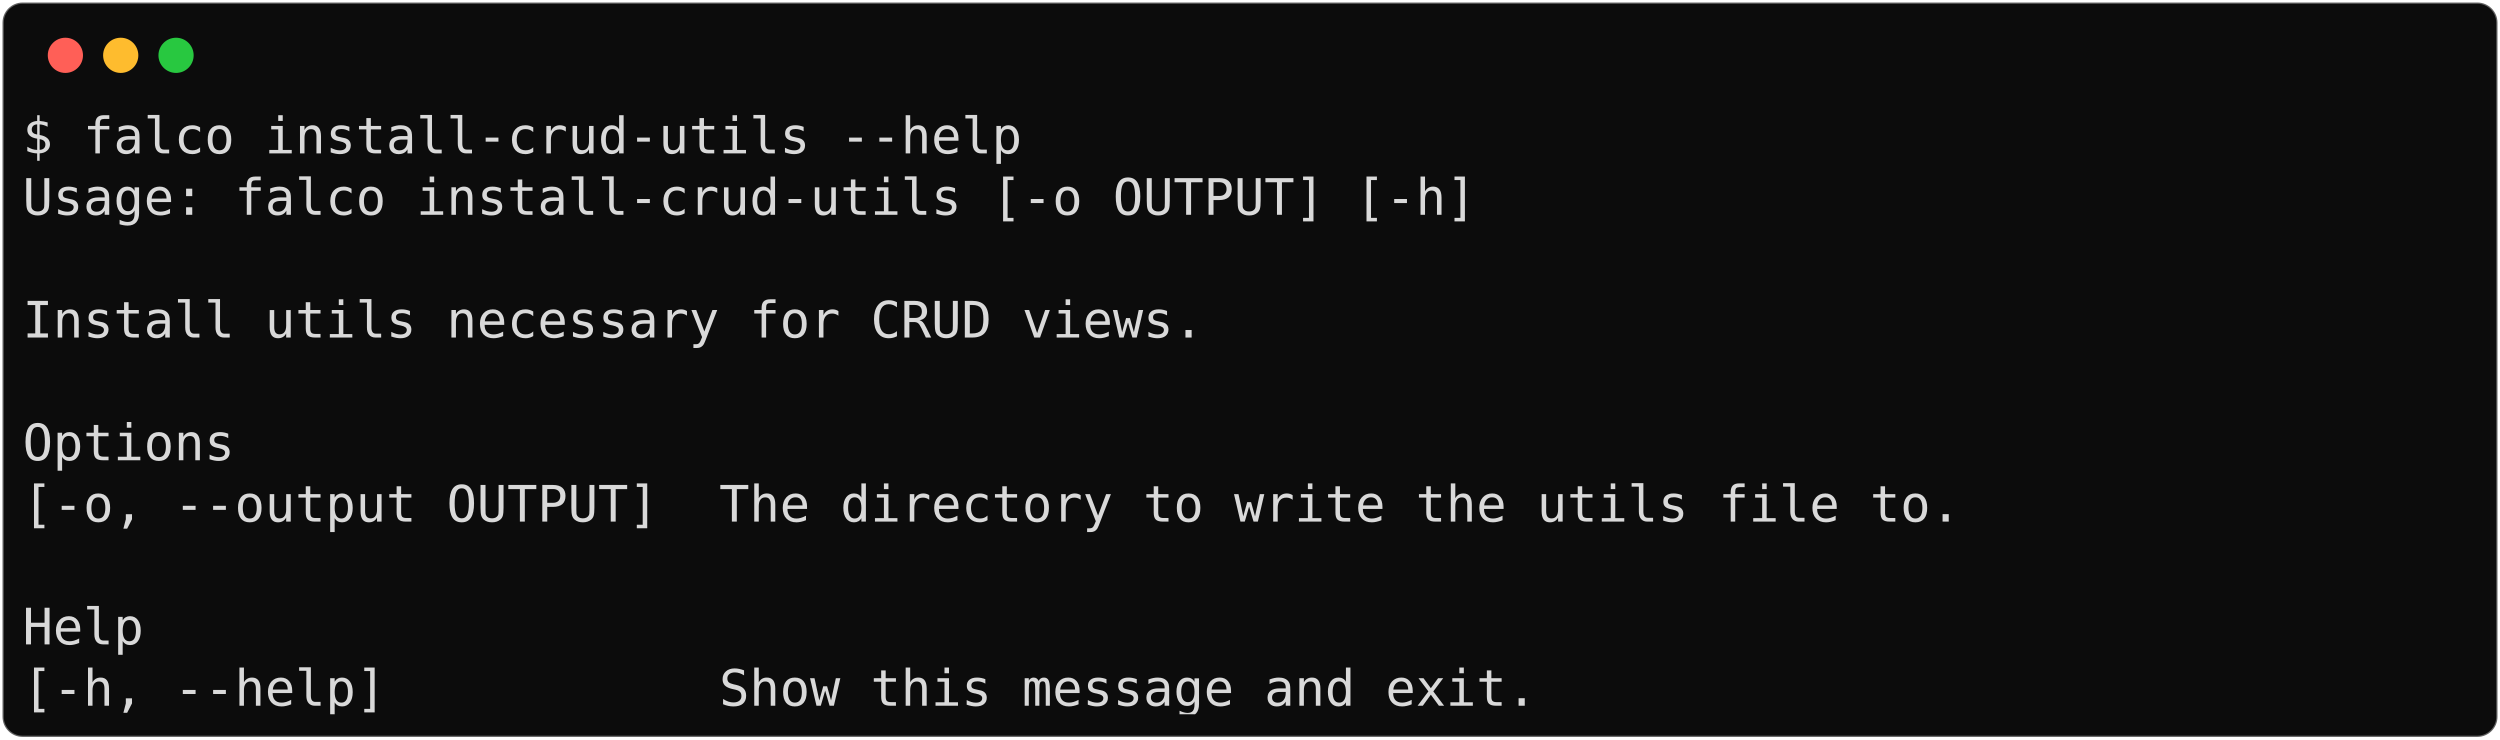
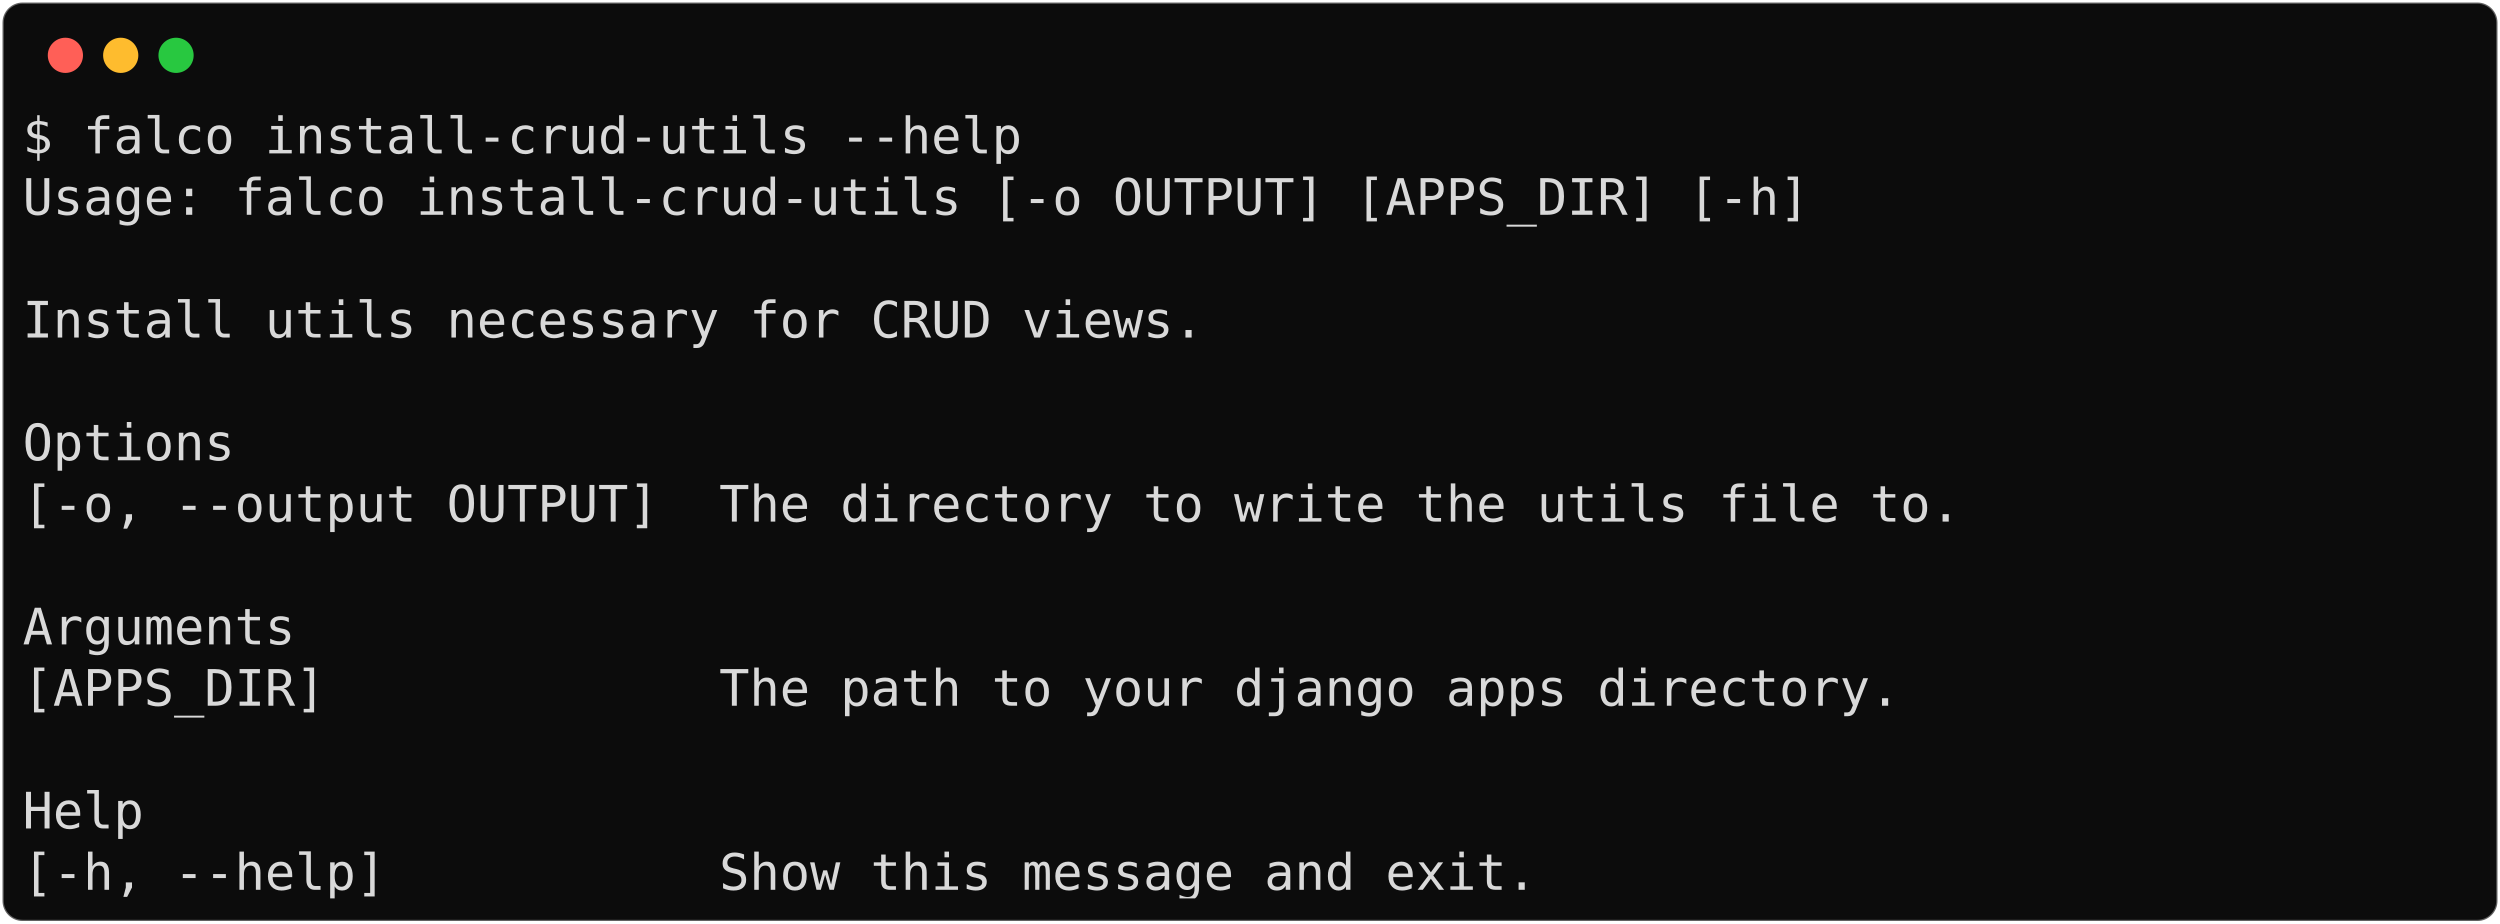
- <svg xmlns="http://www.w3.org/2000/svg" class="rich-terminal" viewBox="0 0 994 294.0">
+ <svg xmlns="http://www.w3.org/2000/svg" class="rich-terminal" viewBox="0 0 994 367.2">
  <style>

    @font-face {
        font-family: "Fira Code";
        src: local("FiraCode-Regular"),
                url("https://cdnjs.cloudflare.com/ajax/libs/firacode/6.2.0/woff2/FiraCode-Regular.woff2") format("woff2"),
                url("https://cdnjs.cloudflare.com/ajax/libs/firacode/6.2.0/woff/FiraCode-Regular.woff") format("woff");
        font-style: normal;
        font-weight: 400;
    }
    @font-face {
        font-family: "Fira Code";
        src: local("FiraCode-Bold"),
                url("https://cdnjs.cloudflare.com/ajax/libs/firacode/6.2.0/woff2/FiraCode-Bold.woff2") format("woff2"),
                url("https://cdnjs.cloudflare.com/ajax/libs/firacode/6.2.0/woff/FiraCode-Bold.woff") format("woff");
        font-style: bold;
        font-weight: 700;
    }

-     .terminal-1603913586-matrix {
+     .terminal-1797589343-matrix {
        font-family: Fira Code, monospace;
        font-size: 20px;
        line-height: 24.4px;
        font-variant-east-asian: full-width;
    }

-     .terminal-1603913586-title {
+     .terminal-1797589343-title {
        font-size: 18px;
        font-weight: bold;
        font-family: arial;
    }

-     .terminal-1603913586-r1 { fill: #d9d9d9 }
+     .terminal-1797589343-r1 { fill: #d9d9d9 }
    </style>
  <defs>
-     <clipPath id="terminal-1603913586-clip-terminal">
-       <rect x="0" y="0" width="975.0" height="243.0" />
+     <clipPath id="terminal-1797589343-clip-terminal">
+       <rect x="0" y="0" width="975.0" height="316.2" />
    </clipPath>
-     <clipPath id="terminal-1603913586-line-0">
+     <clipPath id="terminal-1797589343-line-0">
      <rect x="0" y="1.5" width="976" height="24.65" />
    </clipPath>
-     <clipPath id="terminal-1603913586-line-1">
+     <clipPath id="terminal-1797589343-line-1">
      <rect x="0" y="25.9" width="976" height="24.65" />
    </clipPath>
-     <clipPath id="terminal-1603913586-line-2">
+     <clipPath id="terminal-1797589343-line-2">
      <rect x="0" y="50.3" width="976" height="24.65" />
    </clipPath>
-     <clipPath id="terminal-1603913586-line-3">
+     <clipPath id="terminal-1797589343-line-3">
      <rect x="0" y="74.7" width="976" height="24.65" />
    </clipPath>
-     <clipPath id="terminal-1603913586-line-4">
+     <clipPath id="terminal-1797589343-line-4">
      <rect x="0" y="99.1" width="976" height="24.65" />
    </clipPath>
-     <clipPath id="terminal-1603913586-line-5">
+     <clipPath id="terminal-1797589343-line-5">
      <rect x="0" y="123.5" width="976" height="24.65" />
    </clipPath>
-     <clipPath id="terminal-1603913586-line-6">
+     <clipPath id="terminal-1797589343-line-6">
      <rect x="0" y="147.9" width="976" height="24.65" />
    </clipPath>
-     <clipPath id="terminal-1603913586-line-7">
+     <clipPath id="terminal-1797589343-line-7">
      <rect x="0" y="172.3" width="976" height="24.65" />
    </clipPath>
-     <clipPath id="terminal-1603913586-line-8">
+     <clipPath id="terminal-1797589343-line-8">
      <rect x="0" y="196.7" width="976" height="24.65" />
    </clipPath>
+     <clipPath id="terminal-1797589343-line-9">
+       <rect x="0" y="221.1" width="976" height="24.65" />
+     </clipPath>
+     <clipPath id="terminal-1797589343-line-10">
+       <rect x="0" y="245.5" width="976" height="24.65" />
+     </clipPath>
+     <clipPath id="terminal-1797589343-line-11">
+       <rect x="0" y="269.9" width="976" height="24.65" />
+     </clipPath>
  </defs>
-   <rect fill="#0c0c0c" stroke="rgba(255,255,255,0.35)" stroke-width="1" x="1" y="1" width="992" height="292" rx="8" />
+   <rect fill="#0c0c0c" stroke="rgba(255,255,255,0.35)" stroke-width="1" x="1" y="1" width="992" height="365.2" rx="8" />
  <g transform="translate(26,22)">
    <circle cx="0" cy="0" r="7" fill="#ff5f57" />
    <circle cx="22" cy="0" r="7" fill="#febc2e" />
    <circle cx="44" cy="0" r="7" fill="#28c840" />
  </g>
-   <g transform="translate(9, 41)" clip-path="url(#terminal-1603913586-clip-terminal)">
-     <g class="terminal-1603913586-matrix">
-       <text class="terminal-1603913586-r1" x="0" y="20" textLength="402.6" clip-path="url(#terminal-1603913586-line-0)">$ falco install-crud-utils --help</text>
-       <text class="terminal-1603913586-r1" x="976" y="20" textLength="12.2" clip-path="url(#terminal-1603913586-line-0)">
+   <g transform="translate(9, 41)" clip-path="url(#terminal-1797589343-clip-terminal)">
+     <g class="terminal-1797589343-matrix">
+       <text class="terminal-1797589343-r1" x="0" y="20" textLength="402.6" clip-path="url(#terminal-1797589343-line-0)">$ falco install-crud-utils --help</text>
+       <text class="terminal-1797589343-r1" x="976" y="20" textLength="12.2" clip-path="url(#terminal-1797589343-line-0)">
</text>
-       <text class="terminal-1603913586-r1" x="0" y="44.4" textLength="585.6" clip-path="url(#terminal-1603913586-line-1)">Usage: falco install-crud-utils [-o OUTPUT] [-h]</text>
-       <text class="terminal-1603913586-r1" x="976" y="44.4" textLength="12.2" clip-path="url(#terminal-1603913586-line-1)">
+       <text class="terminal-1797589343-r1" x="0" y="44.4" textLength="719.8" clip-path="url(#terminal-1797589343-line-1)">Usage: falco install-crud-utils [-o OUTPUT] [APPS_DIR] [-h]</text>
+       <text class="terminal-1797589343-r1" x="976" y="44.4" textLength="12.2" clip-path="url(#terminal-1797589343-line-1)">
</text>
-       <text class="terminal-1603913586-r1" x="976" y="68.8" textLength="12.2" clip-path="url(#terminal-1603913586-line-2)">
+       <text class="terminal-1797589343-r1" x="976" y="68.8" textLength="12.2" clip-path="url(#terminal-1797589343-line-2)">
</text>
-       <text class="terminal-1603913586-r1" x="0" y="93.2" textLength="976" clip-path="url(#terminal-1603913586-line-3)">  Install utils necessary for CRUD views.                                       </text>
-       <text class="terminal-1603913586-r1" x="976" y="93.2" textLength="12.2" clip-path="url(#terminal-1603913586-line-3)">
+       <text class="terminal-1797589343-r1" x="0" y="93.2" textLength="976" clip-path="url(#terminal-1797589343-line-3)">  Install utils necessary for CRUD views.                                       </text>
+       <text class="terminal-1797589343-r1" x="976" y="93.2" textLength="12.2" clip-path="url(#terminal-1797589343-line-3)">
</text>
-       <text class="terminal-1603913586-r1" x="976" y="117.6" textLength="12.2" clip-path="url(#terminal-1603913586-line-4)">
+       <text class="terminal-1797589343-r1" x="976" y="117.6" textLength="12.2" clip-path="url(#terminal-1797589343-line-4)">
</text>
-       <text class="terminal-1603913586-r1" x="0" y="142" textLength="829.6" clip-path="url(#terminal-1603913586-line-5)">  Options                                                           </text>
-       <text class="terminal-1603913586-r1" x="976" y="142" textLength="12.2" clip-path="url(#terminal-1603913586-line-5)">
+       <text class="terminal-1797589343-r1" x="0" y="142" textLength="829.6" clip-path="url(#terminal-1797589343-line-5)">  Options                                                           </text>
+       <text class="terminal-1797589343-r1" x="976" y="142" textLength="12.2" clip-path="url(#terminal-1797589343-line-5)">
</text>
-       <text class="terminal-1603913586-r1" x="0" y="166.4" textLength="829.6" clip-path="url(#terminal-1603913586-line-6)">    [-o, --output OUTPUT]  The directory to write the utils file to.</text>
-       <text class="terminal-1603913586-r1" x="976" y="166.4" textLength="12.2" clip-path="url(#terminal-1603913586-line-6)">
+       <text class="terminal-1797589343-r1" x="0" y="166.4" textLength="829.6" clip-path="url(#terminal-1797589343-line-6)">    [-o, --output OUTPUT]  The directory to write the utils file to.</text>
+       <text class="terminal-1797589343-r1" x="976" y="166.4" textLength="12.2" clip-path="url(#terminal-1797589343-line-6)">
</text>
-       <text class="terminal-1603913586-r1" x="976" y="190.8" textLength="12.2" clip-path="url(#terminal-1603913586-line-7)">
+       <text class="terminal-1797589343-r1" x="976" y="190.8" textLength="12.2" clip-path="url(#terminal-1797589343-line-7)">
</text>
-       <text class="terminal-1603913586-r1" x="0" y="215.2" textLength="829.6" clip-path="url(#terminal-1603913586-line-8)">  Help                                                              </text>
-       <text class="terminal-1603913586-r1" x="976" y="215.2" textLength="12.2" clip-path="url(#terminal-1603913586-line-8)">
+       <text class="terminal-1797589343-r1" x="0" y="215.2" textLength="829.6" clip-path="url(#terminal-1797589343-line-8)">  Arguments                                                         </text>
+       <text class="terminal-1797589343-r1" x="976" y="215.2" textLength="12.2" clip-path="url(#terminal-1797589343-line-8)">
</text>
-       <text class="terminal-1603913586-r1" x="0" y="239.6" textLength="658.8" clip-path="url(#terminal-1603913586-line-9)">    [-h, --help]           Show this message and exit.</text>
-       <text class="terminal-1603913586-r1" x="976" y="239.6" textLength="12.2" clip-path="url(#terminal-1603913586-line-9)">
+       <text class="terminal-1797589343-r1" x="0" y="239.6" textLength="829.6" clip-path="url(#terminal-1797589343-line-9)">    [APPS_DIR]             The path to your django apps directory.  </text>
+       <text class="terminal-1797589343-r1" x="976" y="239.6" textLength="12.2" clip-path="url(#terminal-1797589343-line-9)">
+ </text>
+       <text class="terminal-1797589343-r1" x="976" y="264" textLength="12.2" clip-path="url(#terminal-1797589343-line-10)">
+ </text>
+       <text class="terminal-1797589343-r1" x="0" y="288.4" textLength="829.6" clip-path="url(#terminal-1797589343-line-11)">  Help                                                              </text>
+       <text class="terminal-1797589343-r1" x="976" y="288.4" textLength="12.2" clip-path="url(#terminal-1797589343-line-11)">
+ </text>
+       <text class="terminal-1797589343-r1" x="0" y="312.8" textLength="658.8" clip-path="url(#terminal-1797589343-line-12)">    [-h, --help]           Show this message and exit.</text>
+       <text class="terminal-1797589343-r1" x="976" y="312.8" textLength="12.2" clip-path="url(#terminal-1797589343-line-12)">
</text>
    </g>
  </g>
</svg>
